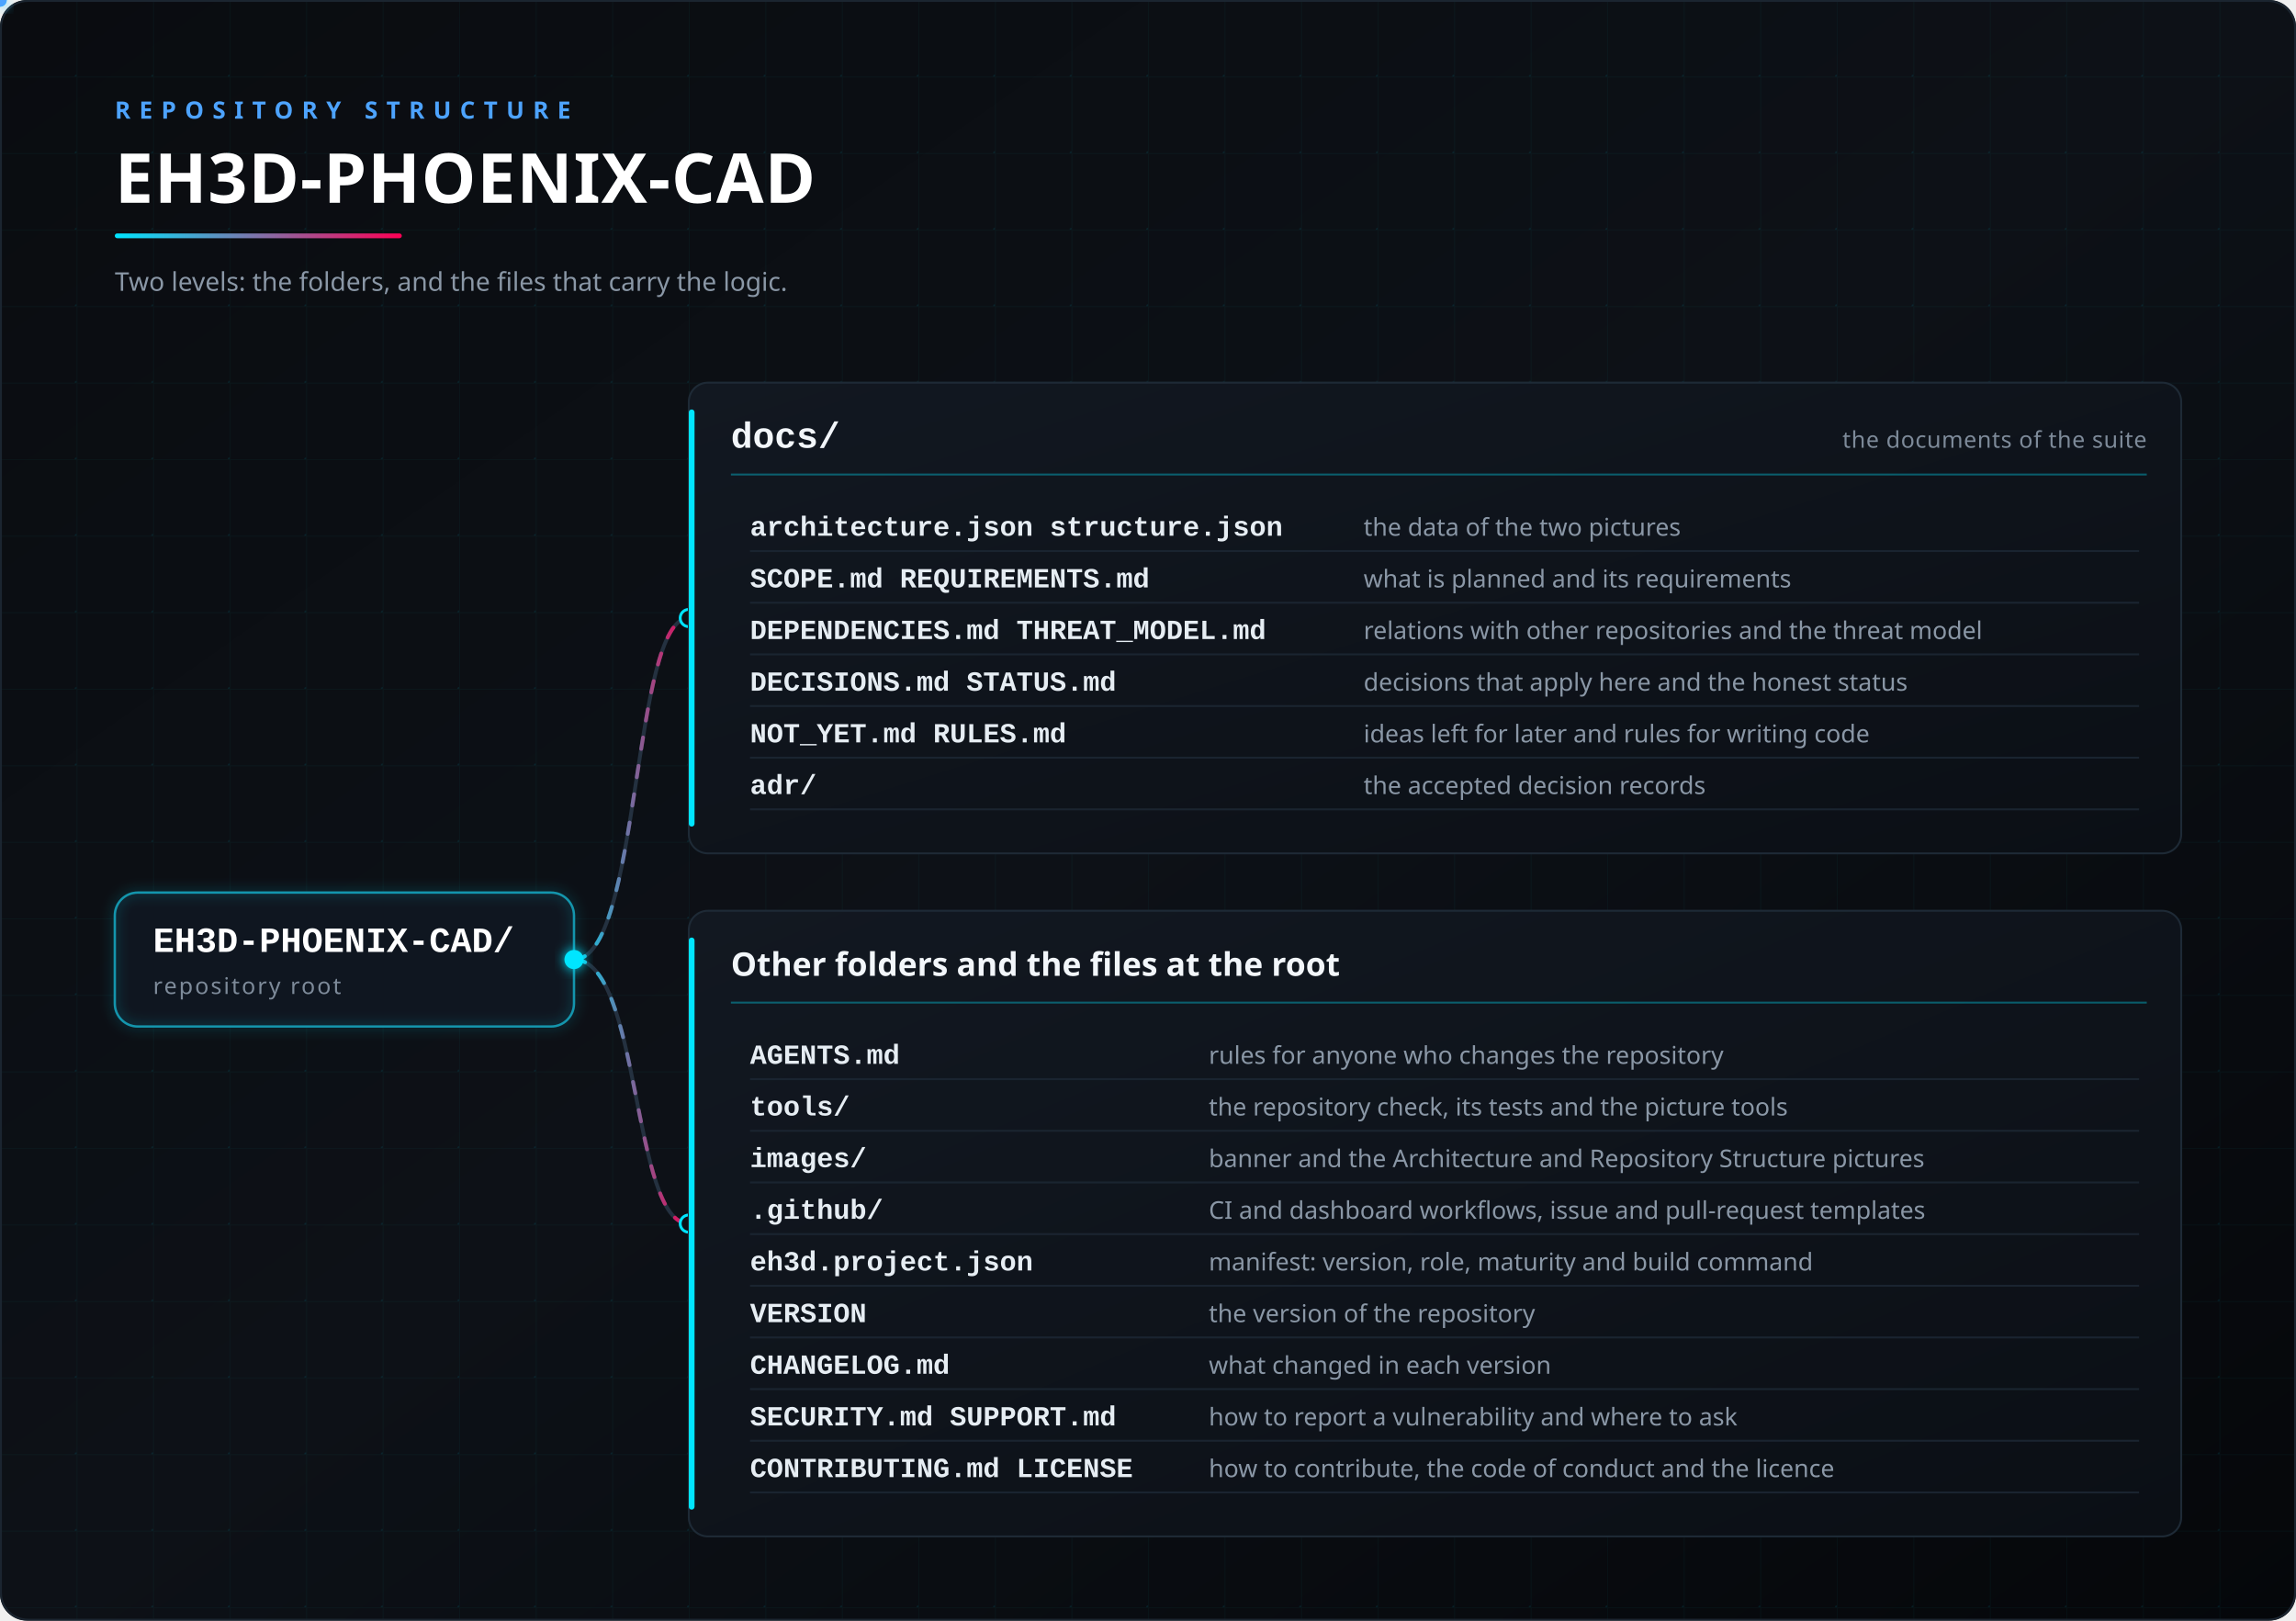
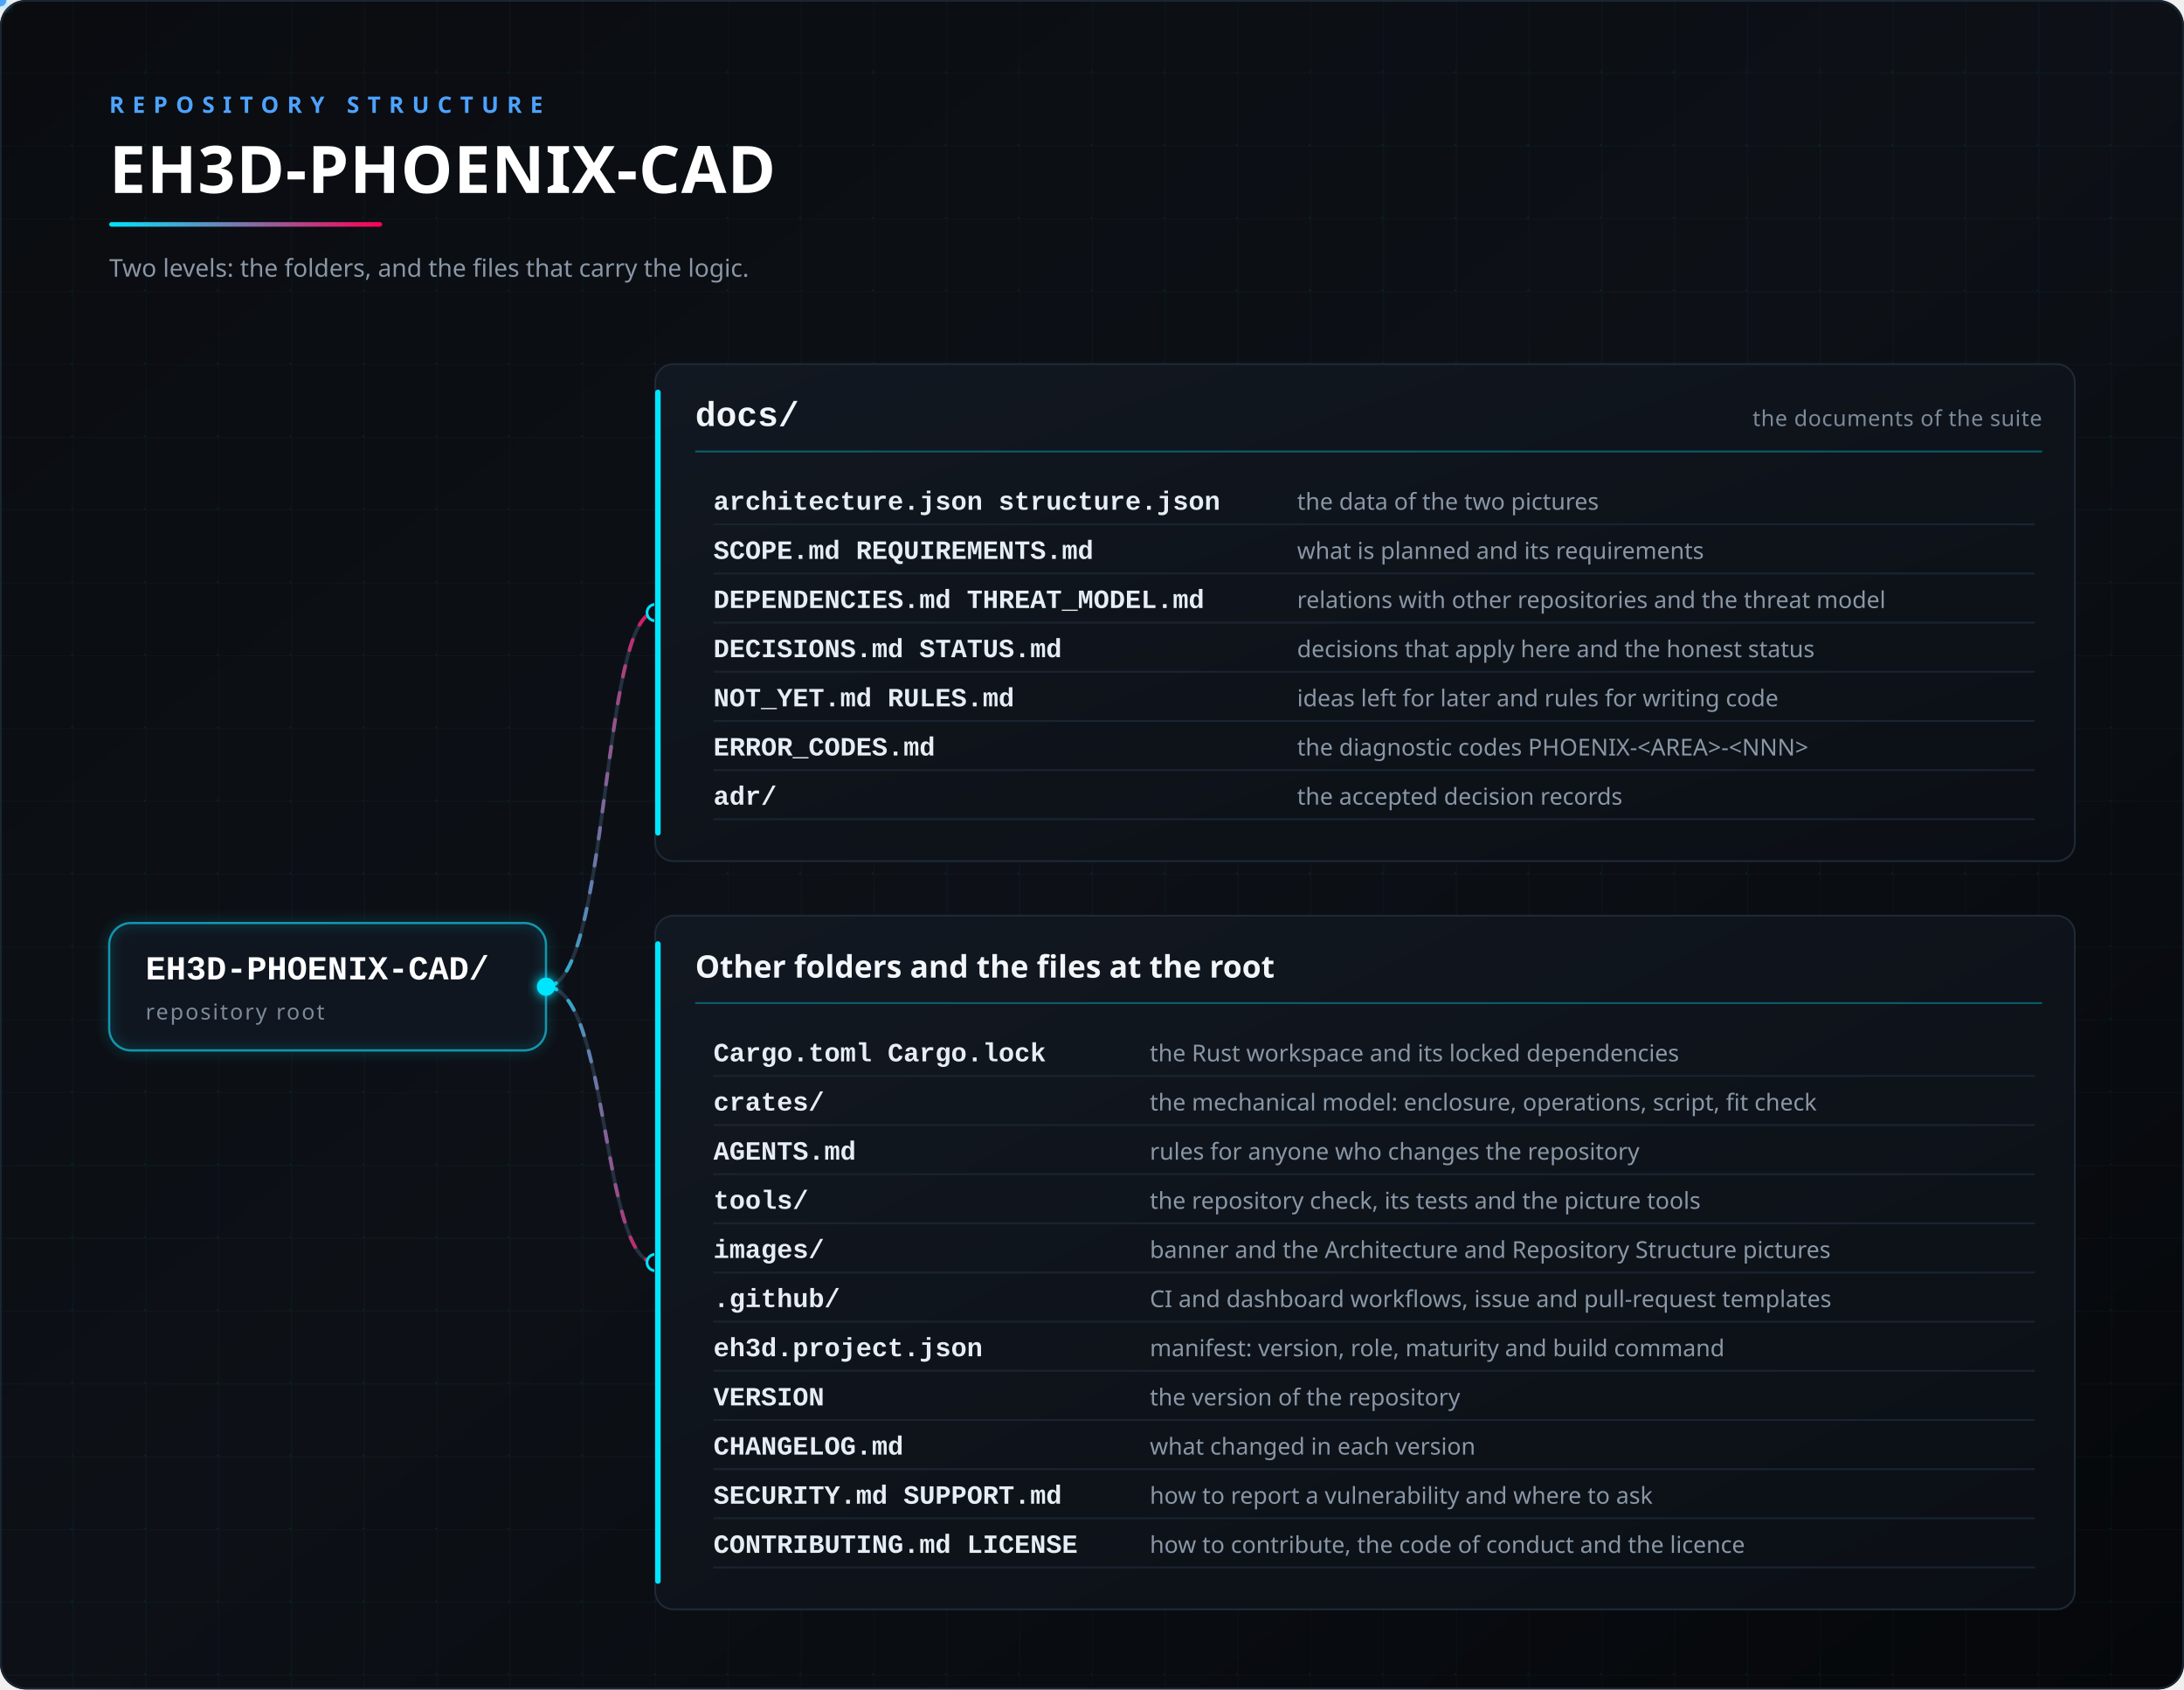
- <svg xmlns="http://www.w3.org/2000/svg" viewBox="0 0 1200 847" width="100%" role="img" aria-labelledby="t d">
+ <svg xmlns="http://www.w3.org/2000/svg" viewBox="0 0 1200 928" width="100%" role="img" aria-labelledby="t d">
  <defs>
    <linearGradient id="bg" x1="0" y1="0" x2="1" y2="1">
      <stop offset="0" stop-color="#0A0C10" />
      <stop offset="0.5" stop-color="#0D1117" />
      <stop offset="1" stop-color="#05070A" />
    </linearGradient>
    <linearGradient id="card" x1="0" y1="0" x2="1" y2="1">
      <stop offset="0" stop-color="#121821" />
      <stop offset="1" stop-color="#0B0F15" />
    </linearGradient>
    <linearGradient id="line" x1="0" y1="0" x2="1" y2="0">
      <stop offset="0" stop-color="#00E5FF" />
      <stop offset="1" stop-color="#FF0055" />
    </linearGradient>
    <filter id="glow" x="-50%" y="-50%" width="200%" height="200%">
      <feGaussianBlur stdDeviation="3" result="b" />
      <feMerge>
        <feMergeNode in="b" />
        <feMergeNode in="SourceGraphic" />
      </feMerge>
    </filter>
    <pattern id="grid" width="40" height="40" patternUnits="userSpaceOnUse">
      <path d="M40 0H0V40" fill="none" stroke="#00E5FF" stroke-opacity="0.035" />
      <circle cx="40" cy="40" r="1" fill="#00E5FF" fill-opacity="0.09" />
    </pattern>
  </defs>
-   <rect width="1200" height="847" rx="14" fill="url(#bg)" />
-   <rect width="1200" height="847" rx="14" fill="url(#grid)" />
-   <rect x="0.5" y="0.5" width="1199" height="846" rx="14" fill="none" stroke="#1B2530" />
+   <rect width="1200" height="928" rx="14" fill="url(#bg)" />
+   <rect width="1200" height="928" rx="14" fill="url(#grid)" />
+   <rect x="0.5" y="0.5" width="1199" height="927" rx="14" fill="none" stroke="#1B2530" />
  <text x="60" y="62" font-family="'Segoe UI','Noto Sans','Noto Sans CJK SC','Microsoft YaHei','Yu Gothic','Helvetica Neue',Helvetica,Arial,sans-serif" font-size="12.5" font-weight="600" fill="#4DA3FF" text-anchor="start" letter-spacing="4.5">REPOSITORY STRUCTURE</text>
  <text x="60" y="106" font-family="'Segoe UI','Noto Sans','Noto Sans CJK SC','Microsoft YaHei','Yu Gothic','Helvetica Neue',Helvetica,Arial,sans-serif" font-size="36" font-weight="700" fill="#FFFFFF" text-anchor="start" letter-spacing="0.5">EH3D-PHOENIX-CAD</text>
  <rect x="60" y="122" width="150" height="2.5" rx="1.25" fill="url(#line)">
    <animate attributeName="width" values="40;150;150" keyTimes="0;0.4;1" dur="3s" repeatCount="indefinite" />
  </rect>
  <text x="60" y="152" font-family="'Segoe UI','Noto Sans','Noto Sans CJK SC','Microsoft YaHei','Yu Gothic','Helvetica Neue',Helvetica,Arial,sans-serif" font-size="13.5" font-weight="400" fill="#8A97A6" text-anchor="start">Two levels: the folders, and the files that carry the logic.</text>
-   <path id="c0" d="M300,501.5 C335,501.5 330,323 360,323" fill="none" stroke="#243140" stroke-width="2" />
-   <path d="M300,501.5 C335,501.5 330,323 360,323" fill="none" stroke="url(#line)" stroke-width="2" stroke-linecap="round" stroke-dasharray="6 9" opacity="0.9">
+   <path id="c0" d="M300,542 C335,542 330,336.5 360,336.5" fill="none" stroke="#243140" stroke-width="2" />
+   <path d="M300,542 C335,542 330,336.5 360,336.5" fill="none" stroke="url(#line)" stroke-width="2" stroke-linecap="round" stroke-dasharray="6 9" opacity="0.9">
    <animate attributeName="stroke-dashoffset" from="0" to="-30" dur="1.6s" repeatCount="indefinite" />
  </path>
-   <circle cx="360" cy="323" r="4.5" fill="#0D1117" stroke="#00E5FF" stroke-width="1.5" />
-   <path id="c1" d="M300,501.5 C335,501.5 330,639.5 360,639.5" fill="none" stroke="#243140" stroke-width="2" />
-   <path d="M300,501.5 C335,501.5 330,639.5 360,639.5" fill="none" stroke="url(#line)" stroke-width="2" stroke-linecap="round" stroke-dasharray="6 9" opacity="0.9">
+   <circle cx="360" cy="336.5" r="4.5" fill="#0D1117" stroke="#00E5FF" stroke-width="1.5" />
+   <path id="c1" d="M300,542 C335,542 330,693.5 360,693.5" fill="none" stroke="#243140" stroke-width="2" />
+   <path d="M300,542 C335,542 330,693.5 360,693.5" fill="none" stroke="url(#line)" stroke-width="2" stroke-linecap="round" stroke-dasharray="6 9" opacity="0.9">
    <animate attributeName="stroke-dashoffset" from="0" to="-30" dur="1.6s" repeatCount="indefinite" />
  </path>
-   <circle cx="360" cy="639.5" r="4.5" fill="#0D1117" stroke="#00E5FF" stroke-width="1.5" />
+   <circle cx="360" cy="693.5" r="4.5" fill="#0D1117" stroke="#00E5FF" stroke-width="1.5" />
  <circle r="3.5" fill="#00E5FF" filter="url(#glow)">
    <animateMotion dur="3.4s" repeatCount="indefinite">
      <mpath href="#c0" />
    </animateMotion>
  </circle>
  <circle r="3.5" fill="#4DA3FF" filter="url(#glow)">
    <animateMotion dur="4.2s" repeatCount="indefinite">
      <mpath href="#c1" />
    </animateMotion>
  </circle>
-   <rect x="60" y="466.5" width="240" height="70" rx="12" fill="#0F1620" stroke="#2A3A4C" stroke-width="1.2" />
-   <rect x="60" y="466.5" width="240" height="70" rx="12" fill="none" stroke="#00E5FF" stroke-opacity="0.5" stroke-width="1.2" filter="url(#glow)">
+   <rect x="60" y="507" width="240" height="70" rx="12" fill="#0F1620" stroke="#2A3A4C" stroke-width="1.2" />
+   <rect x="60" y="507" width="240" height="70" rx="12" fill="none" stroke="#00E5FF" stroke-opacity="0.5" stroke-width="1.2" filter="url(#glow)">
    <animate attributeName="stroke-opacity" values="0.15;0.6;0.15" dur="3.6s" repeatCount="indefinite" />
  </rect>
-   <text x="80" y="497.5" font-family="'JetBrains Mono','Cascadia Code','SFMono-Regular',Consolas,'Liberation Mono',monospace" font-size="18.5" font-weight="700" fill="#FFFFFF" text-anchor="start">EH3D-PHOENIX-CAD/</text>
-   <text x="80" y="519.5" font-family="'Segoe UI','Noto Sans','Noto Sans CJK SC','Microsoft YaHei','Yu Gothic','Helvetica Neue',Helvetica,Arial,sans-serif" font-size="12" font-weight="400" fill="#7D8A99" text-anchor="start" letter-spacing="1">repository root</text>
-   <circle cx="300" cy="501.5" r="5" fill="#00E5FF" filter="url(#glow)" />
-   <rect x="360" y="200" width="780" height="246" rx="10" fill="url(#card)" stroke="#1E2A36" stroke-width="1" />
-   <rect x="360" y="214" width="3" height="218" rx="1.5" fill="#00E5FF">
+   <text x="80" y="538" font-family="'JetBrains Mono','Cascadia Code','SFMono-Regular',Consolas,'Liberation Mono',monospace" font-size="18.5" font-weight="700" fill="#FFFFFF" text-anchor="start">EH3D-PHOENIX-CAD/</text>
+   <text x="80" y="560" font-family="'Segoe UI','Noto Sans','Noto Sans CJK SC','Microsoft YaHei','Yu Gothic','Helvetica Neue',Helvetica,Arial,sans-serif" font-size="12" font-weight="400" fill="#7D8A99" text-anchor="start" letter-spacing="1">repository root</text>
+   <circle cx="300" cy="542" r="5" fill="#00E5FF" filter="url(#glow)" />
+   <rect x="360" y="200" width="780" height="273" rx="10" fill="url(#card)" stroke="#1E2A36" stroke-width="1" />
+   <rect x="360" y="214" width="3" height="245" rx="1.5" fill="#00E5FF">
    <animate attributeName="opacity" values="0.55;1;0.55" dur="4s" begin="0s" repeatCount="indefinite" />
  </rect>
  <text x="382" y="234" font-family="'JetBrains Mono','Cascadia Code','SFMono-Regular',Consolas,'Liberation Mono',monospace" font-size="19" font-weight="700" fill="#F2F6FA" text-anchor="start">docs/</text>
  <text x="1122" y="234" font-family="'Segoe UI','Noto Sans','Noto Sans CJK SC','Microsoft YaHei','Yu Gothic','Helvetica Neue',Helvetica,Arial,sans-serif" font-size="12" font-weight="400" fill="#7D8A99" text-anchor="end" letter-spacing="0.3">the documents of the suite</text>
  <line x1="382" y1="248" x2="1122" y2="248" stroke="#00E5FF" stroke-opacity="0.35" stroke-width="1" />
  <text x="392" y="280" font-family="'JetBrains Mono','Cascadia Code','SFMono-Regular',Consolas,'Liberation Mono',monospace" font-size="14.5" font-weight="600" fill="#E6EDF3" text-anchor="start">architecture.json  structure.json</text>
  <text x="712.67" y="280" font-family="'Segoe UI','Noto Sans','Noto Sans CJK SC','Microsoft YaHei','Yu Gothic','Helvetica Neue',Helvetica,Arial,sans-serif" font-size="12.8" font-weight="400" fill="#8A97A6" text-anchor="start">the data of the two pictures</text>
  <line x1="392" y1="288" x2="1118" y2="288" stroke="#1A2430" stroke-width="1" />
  <text x="392" y="307" font-family="'JetBrains Mono','Cascadia Code','SFMono-Regular',Consolas,'Liberation Mono',monospace" font-size="14.5" font-weight="600" fill="#E6EDF3" text-anchor="start">SCOPE.md  REQUIREMENTS.md</text>
  <text x="712.67" y="307" font-family="'Segoe UI','Noto Sans','Noto Sans CJK SC','Microsoft YaHei','Yu Gothic','Helvetica Neue',Helvetica,Arial,sans-serif" font-size="12.8" font-weight="400" fill="#8A97A6" text-anchor="start">what is planned and its requirements</text>
  <line x1="392" y1="315" x2="1118" y2="315" stroke="#1A2430" stroke-width="1" />
  <text x="392" y="334" font-family="'JetBrains Mono','Cascadia Code','SFMono-Regular',Consolas,'Liberation Mono',monospace" font-size="14.5" font-weight="600" fill="#E6EDF3" text-anchor="start">DEPENDENCIES.md  THREAT_MODEL.md</text>
  <text x="712.67" y="334" font-family="'Segoe UI','Noto Sans','Noto Sans CJK SC','Microsoft YaHei','Yu Gothic','Helvetica Neue',Helvetica,Arial,sans-serif" font-size="12.8" font-weight="400" fill="#8A97A6" text-anchor="start">relations with other repositories and the threat model</text>
  <line x1="392" y1="342" x2="1118" y2="342" stroke="#1A2430" stroke-width="1" />
  <text x="392" y="361" font-family="'JetBrains Mono','Cascadia Code','SFMono-Regular',Consolas,'Liberation Mono',monospace" font-size="14.5" font-weight="600" fill="#E6EDF3" text-anchor="start">DECISIONS.md  STATUS.md</text>
  <text x="712.67" y="361" font-family="'Segoe UI','Noto Sans','Noto Sans CJK SC','Microsoft YaHei','Yu Gothic','Helvetica Neue',Helvetica,Arial,sans-serif" font-size="12.8" font-weight="400" fill="#8A97A6" text-anchor="start">decisions that apply here and the honest status</text>
  <line x1="392" y1="369" x2="1118" y2="369" stroke="#1A2430" stroke-width="1" />
  <text x="392" y="388" font-family="'JetBrains Mono','Cascadia Code','SFMono-Regular',Consolas,'Liberation Mono',monospace" font-size="14.5" font-weight="600" fill="#E6EDF3" text-anchor="start">NOT_YET.md  RULES.md</text>
  <text x="712.67" y="388" font-family="'Segoe UI','Noto Sans','Noto Sans CJK SC','Microsoft YaHei','Yu Gothic','Helvetica Neue',Helvetica,Arial,sans-serif" font-size="12.8" font-weight="400" fill="#8A97A6" text-anchor="start">ideas left for later and rules for writing code</text>
  <line x1="392" y1="396" x2="1118" y2="396" stroke="#1A2430" stroke-width="1" />
-   <text x="392" y="415" font-family="'JetBrains Mono','Cascadia Code','SFMono-Regular',Consolas,'Liberation Mono',monospace" font-size="14.5" font-weight="600" fill="#E6EDF3" text-anchor="start">adr/</text>
-   <text x="712.67" y="415" font-family="'Segoe UI','Noto Sans','Noto Sans CJK SC','Microsoft YaHei','Yu Gothic','Helvetica Neue',Helvetica,Arial,sans-serif" font-size="12.8" font-weight="400" fill="#8A97A6" text-anchor="start">the accepted decision records</text>
+   <text x="392" y="415" font-family="'JetBrains Mono','Cascadia Code','SFMono-Regular',Consolas,'Liberation Mono',monospace" font-size="14.5" font-weight="600" fill="#E6EDF3" text-anchor="start">ERROR_CODES.md</text>
+   <text x="712.67" y="415" font-family="'Segoe UI','Noto Sans','Noto Sans CJK SC','Microsoft YaHei','Yu Gothic','Helvetica Neue',Helvetica,Arial,sans-serif" font-size="12.8" font-weight="400" fill="#8A97A6" text-anchor="start">the diagnostic codes PHOENIX-&lt;AREA&gt;-&lt;NNN&gt;</text>
  <line x1="392" y1="423" x2="1118" y2="423" stroke="#1A2430" stroke-width="1" />
-   <rect x="360" y="476" width="780" height="327" rx="10" fill="url(#card)" stroke="#1E2A36" stroke-width="1" />
-   <rect x="360" y="490" width="3" height="299" rx="1.5" fill="#00E5FF">
+   <text x="392" y="442" font-family="'JetBrains Mono','Cascadia Code','SFMono-Regular',Consolas,'Liberation Mono',monospace" font-size="14.5" font-weight="600" fill="#E6EDF3" text-anchor="start">adr/</text>
+   <text x="712.67" y="442" font-family="'Segoe UI','Noto Sans','Noto Sans CJK SC','Microsoft YaHei','Yu Gothic','Helvetica Neue',Helvetica,Arial,sans-serif" font-size="12.8" font-weight="400" fill="#8A97A6" text-anchor="start">the accepted decision records</text>
+   <line x1="392" y1="450" x2="1118" y2="450" stroke="#1A2430" stroke-width="1" />
+   <rect x="360" y="503" width="780" height="381" rx="10" fill="url(#card)" stroke="#1E2A36" stroke-width="1" />
+   <rect x="360" y="517" width="3" height="353" rx="1.5" fill="#00E5FF">
    <animate attributeName="opacity" values="0.55;1;0.55" dur="4s" begin="0.6s" repeatCount="indefinite" />
  </rect>
-   <text x="382" y="510" font-family="'Segoe UI','Noto Sans','Noto Sans CJK SC','Microsoft YaHei','Yu Gothic','Helvetica Neue',Helvetica,Arial,sans-serif" font-size="17" font-weight="700" fill="#F2F6FA" text-anchor="start">Other folders and the files at the root</text>
-   <line x1="382" y1="524" x2="1122" y2="524" stroke="#00E5FF" stroke-opacity="0.35" stroke-width="1" />
-   <text x="392" y="556" font-family="'JetBrains Mono','Cascadia Code','SFMono-Regular',Consolas,'Liberation Mono',monospace" font-size="14.5" font-weight="600" fill="#E6EDF3" text-anchor="start">AGENTS.md</text>
-   <text x="631.76" y="556" font-family="'Segoe UI','Noto Sans','Noto Sans CJK SC','Microsoft YaHei','Yu Gothic','Helvetica Neue',Helvetica,Arial,sans-serif" font-size="12.8" font-weight="400" fill="#8A97A6" text-anchor="start">rules for anyone who changes the repository</text>
-   <line x1="392" y1="564" x2="1118" y2="564" stroke="#1A2430" stroke-width="1" />
-   <text x="392" y="583" font-family="'JetBrains Mono','Cascadia Code','SFMono-Regular',Consolas,'Liberation Mono',monospace" font-size="14.5" font-weight="600" fill="#E6EDF3" text-anchor="start">tools/</text>
-   <text x="631.76" y="583" font-family="'Segoe UI','Noto Sans','Noto Sans CJK SC','Microsoft YaHei','Yu Gothic','Helvetica Neue',Helvetica,Arial,sans-serif" font-size="12.8" font-weight="400" fill="#8A97A6" text-anchor="start">the repository check, its tests and the picture tools</text>
+   <text x="382" y="537" font-family="'Segoe UI','Noto Sans','Noto Sans CJK SC','Microsoft YaHei','Yu Gothic','Helvetica Neue',Helvetica,Arial,sans-serif" font-size="17" font-weight="700" fill="#F2F6FA" text-anchor="start">Other folders and the files at the root</text>
+   <line x1="382" y1="551" x2="1122" y2="551" stroke="#00E5FF" stroke-opacity="0.35" stroke-width="1" />
+   <text x="392" y="583" font-family="'JetBrains Mono','Cascadia Code','SFMono-Regular',Consolas,'Liberation Mono',monospace" font-size="14.5" font-weight="600" fill="#E6EDF3" text-anchor="start">Cargo.toml  Cargo.lock</text>
+   <text x="631.76" y="583" font-family="'Segoe UI','Noto Sans','Noto Sans CJK SC','Microsoft YaHei','Yu Gothic','Helvetica Neue',Helvetica,Arial,sans-serif" font-size="12.8" font-weight="400" fill="#8A97A6" text-anchor="start">the Rust workspace and its locked dependencies</text>
  <line x1="392" y1="591" x2="1118" y2="591" stroke="#1A2430" stroke-width="1" />
-   <text x="392" y="610" font-family="'JetBrains Mono','Cascadia Code','SFMono-Regular',Consolas,'Liberation Mono',monospace" font-size="14.5" font-weight="600" fill="#E6EDF3" text-anchor="start">images/</text>
-   <text x="631.76" y="610" font-family="'Segoe UI','Noto Sans','Noto Sans CJK SC','Microsoft YaHei','Yu Gothic','Helvetica Neue',Helvetica,Arial,sans-serif" font-size="12.8" font-weight="400" fill="#8A97A6" text-anchor="start">banner and the Architecture and Repository Structure pictures</text>
+   <text x="392" y="610" font-family="'JetBrains Mono','Cascadia Code','SFMono-Regular',Consolas,'Liberation Mono',monospace" font-size="14.5" font-weight="600" fill="#E6EDF3" text-anchor="start">crates/</text>
+   <text x="631.76" y="610" font-family="'Segoe UI','Noto Sans','Noto Sans CJK SC','Microsoft YaHei','Yu Gothic','Helvetica Neue',Helvetica,Arial,sans-serif" font-size="12.8" font-weight="400" fill="#8A97A6" text-anchor="start">the mechanical model: enclosure, operations, script, fit check</text>
  <line x1="392" y1="618" x2="1118" y2="618" stroke="#1A2430" stroke-width="1" />
-   <text x="392" y="637" font-family="'JetBrains Mono','Cascadia Code','SFMono-Regular',Consolas,'Liberation Mono',monospace" font-size="14.5" font-weight="600" fill="#E6EDF3" text-anchor="start">.github/</text>
-   <text x="631.76" y="637" font-family="'Segoe UI','Noto Sans','Noto Sans CJK SC','Microsoft YaHei','Yu Gothic','Helvetica Neue',Helvetica,Arial,sans-serif" font-size="12.8" font-weight="400" fill="#8A97A6" text-anchor="start">CI and dashboard workflows, issue and pull-request templates</text>
+   <text x="392" y="637" font-family="'JetBrains Mono','Cascadia Code','SFMono-Regular',Consolas,'Liberation Mono',monospace" font-size="14.5" font-weight="600" fill="#E6EDF3" text-anchor="start">AGENTS.md</text>
+   <text x="631.76" y="637" font-family="'Segoe UI','Noto Sans','Noto Sans CJK SC','Microsoft YaHei','Yu Gothic','Helvetica Neue',Helvetica,Arial,sans-serif" font-size="12.8" font-weight="400" fill="#8A97A6" text-anchor="start">rules for anyone who changes the repository</text>
  <line x1="392" y1="645" x2="1118" y2="645" stroke="#1A2430" stroke-width="1" />
-   <text x="392" y="664" font-family="'JetBrains Mono','Cascadia Code','SFMono-Regular',Consolas,'Liberation Mono',monospace" font-size="14.5" font-weight="600" fill="#E6EDF3" text-anchor="start">eh3d.project.json</text>
-   <text x="631.76" y="664" font-family="'Segoe UI','Noto Sans','Noto Sans CJK SC','Microsoft YaHei','Yu Gothic','Helvetica Neue',Helvetica,Arial,sans-serif" font-size="12.8" font-weight="400" fill="#8A97A6" text-anchor="start">manifest: version, role, maturity and build command</text>
+   <text x="392" y="664" font-family="'JetBrains Mono','Cascadia Code','SFMono-Regular',Consolas,'Liberation Mono',monospace" font-size="14.5" font-weight="600" fill="#E6EDF3" text-anchor="start">tools/</text>
+   <text x="631.76" y="664" font-family="'Segoe UI','Noto Sans','Noto Sans CJK SC','Microsoft YaHei','Yu Gothic','Helvetica Neue',Helvetica,Arial,sans-serif" font-size="12.8" font-weight="400" fill="#8A97A6" text-anchor="start">the repository check, its tests and the picture tools</text>
  <line x1="392" y1="672" x2="1118" y2="672" stroke="#1A2430" stroke-width="1" />
-   <text x="392" y="691" font-family="'JetBrains Mono','Cascadia Code','SFMono-Regular',Consolas,'Liberation Mono',monospace" font-size="14.5" font-weight="600" fill="#E6EDF3" text-anchor="start">VERSION</text>
-   <text x="631.76" y="691" font-family="'Segoe UI','Noto Sans','Noto Sans CJK SC','Microsoft YaHei','Yu Gothic','Helvetica Neue',Helvetica,Arial,sans-serif" font-size="12.8" font-weight="400" fill="#8A97A6" text-anchor="start">the version of the repository</text>
+   <text x="392" y="691" font-family="'JetBrains Mono','Cascadia Code','SFMono-Regular',Consolas,'Liberation Mono',monospace" font-size="14.5" font-weight="600" fill="#E6EDF3" text-anchor="start">images/</text>
+   <text x="631.76" y="691" font-family="'Segoe UI','Noto Sans','Noto Sans CJK SC','Microsoft YaHei','Yu Gothic','Helvetica Neue',Helvetica,Arial,sans-serif" font-size="12.8" font-weight="400" fill="#8A97A6" text-anchor="start">banner and the Architecture and Repository Structure pictures</text>
  <line x1="392" y1="699" x2="1118" y2="699" stroke="#1A2430" stroke-width="1" />
-   <text x="392" y="718" font-family="'JetBrains Mono','Cascadia Code','SFMono-Regular',Consolas,'Liberation Mono',monospace" font-size="14.5" font-weight="600" fill="#E6EDF3" text-anchor="start">CHANGELOG.md</text>
-   <text x="631.76" y="718" font-family="'Segoe UI','Noto Sans','Noto Sans CJK SC','Microsoft YaHei','Yu Gothic','Helvetica Neue',Helvetica,Arial,sans-serif" font-size="12.8" font-weight="400" fill="#8A97A6" text-anchor="start">what changed in each version</text>
+   <text x="392" y="718" font-family="'JetBrains Mono','Cascadia Code','SFMono-Regular',Consolas,'Liberation Mono',monospace" font-size="14.5" font-weight="600" fill="#E6EDF3" text-anchor="start">.github/</text>
+   <text x="631.76" y="718" font-family="'Segoe UI','Noto Sans','Noto Sans CJK SC','Microsoft YaHei','Yu Gothic','Helvetica Neue',Helvetica,Arial,sans-serif" font-size="12.8" font-weight="400" fill="#8A97A6" text-anchor="start">CI and dashboard workflows, issue and pull-request templates</text>
  <line x1="392" y1="726" x2="1118" y2="726" stroke="#1A2430" stroke-width="1" />
-   <text x="392" y="745" font-family="'JetBrains Mono','Cascadia Code','SFMono-Regular',Consolas,'Liberation Mono',monospace" font-size="14.5" font-weight="600" fill="#E6EDF3" text-anchor="start">SECURITY.md  SUPPORT.md</text>
-   <text x="631.76" y="745" font-family="'Segoe UI','Noto Sans','Noto Sans CJK SC','Microsoft YaHei','Yu Gothic','Helvetica Neue',Helvetica,Arial,sans-serif" font-size="12.8" font-weight="400" fill="#8A97A6" text-anchor="start">how to report a vulnerability and where to ask</text>
+   <text x="392" y="745" font-family="'JetBrains Mono','Cascadia Code','SFMono-Regular',Consolas,'Liberation Mono',monospace" font-size="14.5" font-weight="600" fill="#E6EDF3" text-anchor="start">eh3d.project.json</text>
+   <text x="631.76" y="745" font-family="'Segoe UI','Noto Sans','Noto Sans CJK SC','Microsoft YaHei','Yu Gothic','Helvetica Neue',Helvetica,Arial,sans-serif" font-size="12.8" font-weight="400" fill="#8A97A6" text-anchor="start">manifest: version, role, maturity and build command</text>
  <line x1="392" y1="753" x2="1118" y2="753" stroke="#1A2430" stroke-width="1" />
-   <text x="392" y="772" font-family="'JetBrains Mono','Cascadia Code','SFMono-Regular',Consolas,'Liberation Mono',monospace" font-size="14.5" font-weight="600" fill="#E6EDF3" text-anchor="start">CONTRIBUTING.md  LICENSE</text>
-   <text x="631.76" y="772" font-family="'Segoe UI','Noto Sans','Noto Sans CJK SC','Microsoft YaHei','Yu Gothic','Helvetica Neue',Helvetica,Arial,sans-serif" font-size="12.8" font-weight="400" fill="#8A97A6" text-anchor="start">how to contribute, the code of conduct and the licence</text>
+   <text x="392" y="772" font-family="'JetBrains Mono','Cascadia Code','SFMono-Regular',Consolas,'Liberation Mono',monospace" font-size="14.5" font-weight="600" fill="#E6EDF3" text-anchor="start">VERSION</text>
+   <text x="631.76" y="772" font-family="'Segoe UI','Noto Sans','Noto Sans CJK SC','Microsoft YaHei','Yu Gothic','Helvetica Neue',Helvetica,Arial,sans-serif" font-size="12.8" font-weight="400" fill="#8A97A6" text-anchor="start">the version of the repository</text>
  <line x1="392" y1="780" x2="1118" y2="780" stroke="#1A2430" stroke-width="1" />
+   <text x="392" y="799" font-family="'JetBrains Mono','Cascadia Code','SFMono-Regular',Consolas,'Liberation Mono',monospace" font-size="14.5" font-weight="600" fill="#E6EDF3" text-anchor="start">CHANGELOG.md</text>
+   <text x="631.76" y="799" font-family="'Segoe UI','Noto Sans','Noto Sans CJK SC','Microsoft YaHei','Yu Gothic','Helvetica Neue',Helvetica,Arial,sans-serif" font-size="12.8" font-weight="400" fill="#8A97A6" text-anchor="start">what changed in each version</text>
+   <line x1="392" y1="807" x2="1118" y2="807" stroke="#1A2430" stroke-width="1" />
+   <text x="392" y="826" font-family="'JetBrains Mono','Cascadia Code','SFMono-Regular',Consolas,'Liberation Mono',monospace" font-size="14.5" font-weight="600" fill="#E6EDF3" text-anchor="start">SECURITY.md  SUPPORT.md</text>
+   <text x="631.76" y="826" font-family="'Segoe UI','Noto Sans','Noto Sans CJK SC','Microsoft YaHei','Yu Gothic','Helvetica Neue',Helvetica,Arial,sans-serif" font-size="12.8" font-weight="400" fill="#8A97A6" text-anchor="start">how to report a vulnerability and where to ask</text>
+   <line x1="392" y1="834" x2="1118" y2="834" stroke="#1A2430" stroke-width="1" />
+   <text x="392" y="853" font-family="'JetBrains Mono','Cascadia Code','SFMono-Regular',Consolas,'Liberation Mono',monospace" font-size="14.5" font-weight="600" fill="#E6EDF3" text-anchor="start">CONTRIBUTING.md  LICENSE</text>
+   <text x="631.76" y="853" font-family="'Segoe UI','Noto Sans','Noto Sans CJK SC','Microsoft YaHei','Yu Gothic','Helvetica Neue',Helvetica,Arial,sans-serif" font-size="12.8" font-weight="400" fill="#8A97A6" text-anchor="start">how to contribute, the code of conduct and the licence</text>
+   <line x1="392" y1="861" x2="1118" y2="861" stroke="#1A2430" stroke-width="1" />
</svg>
